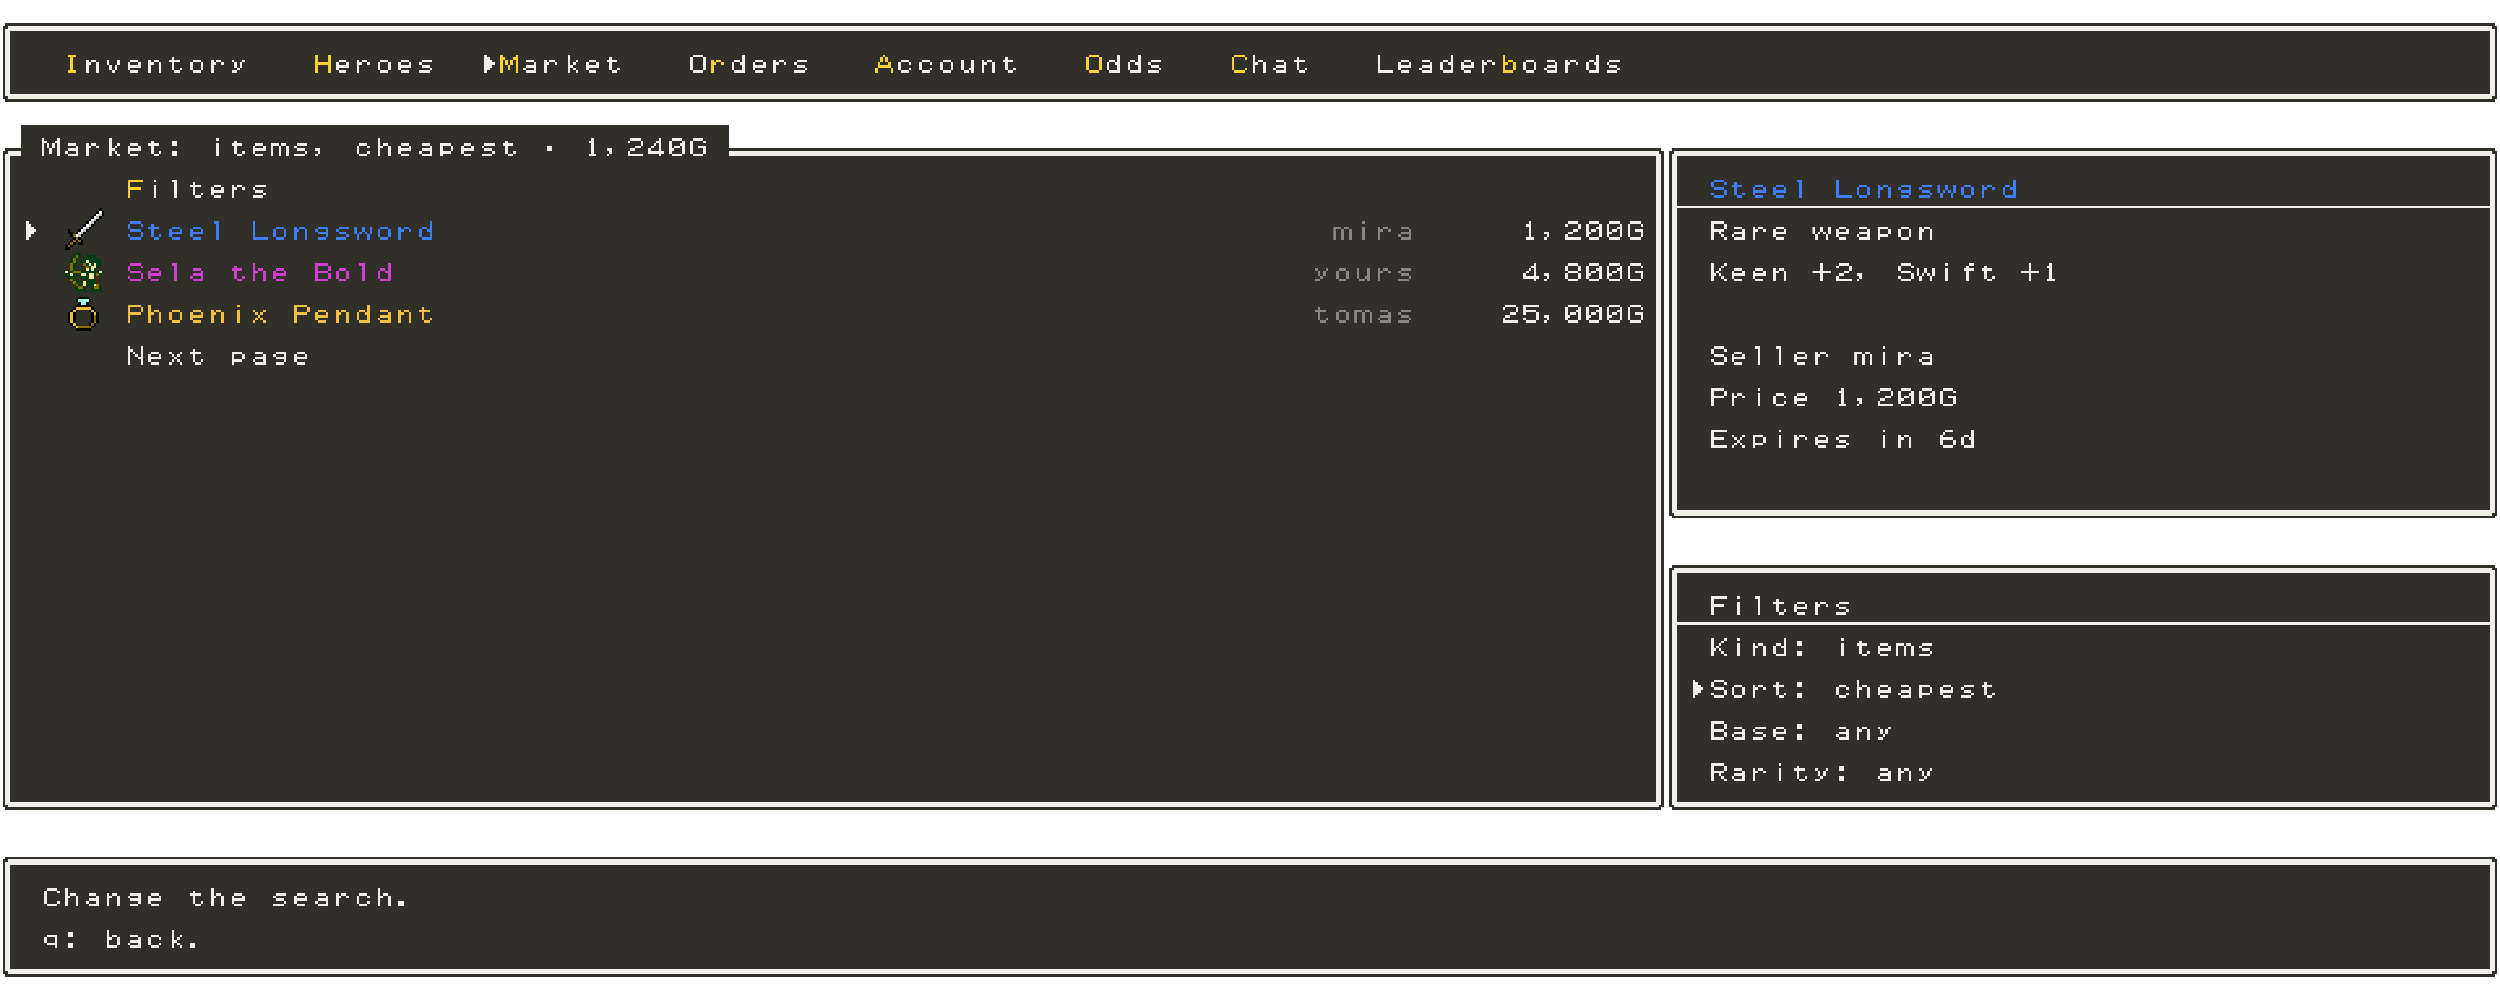
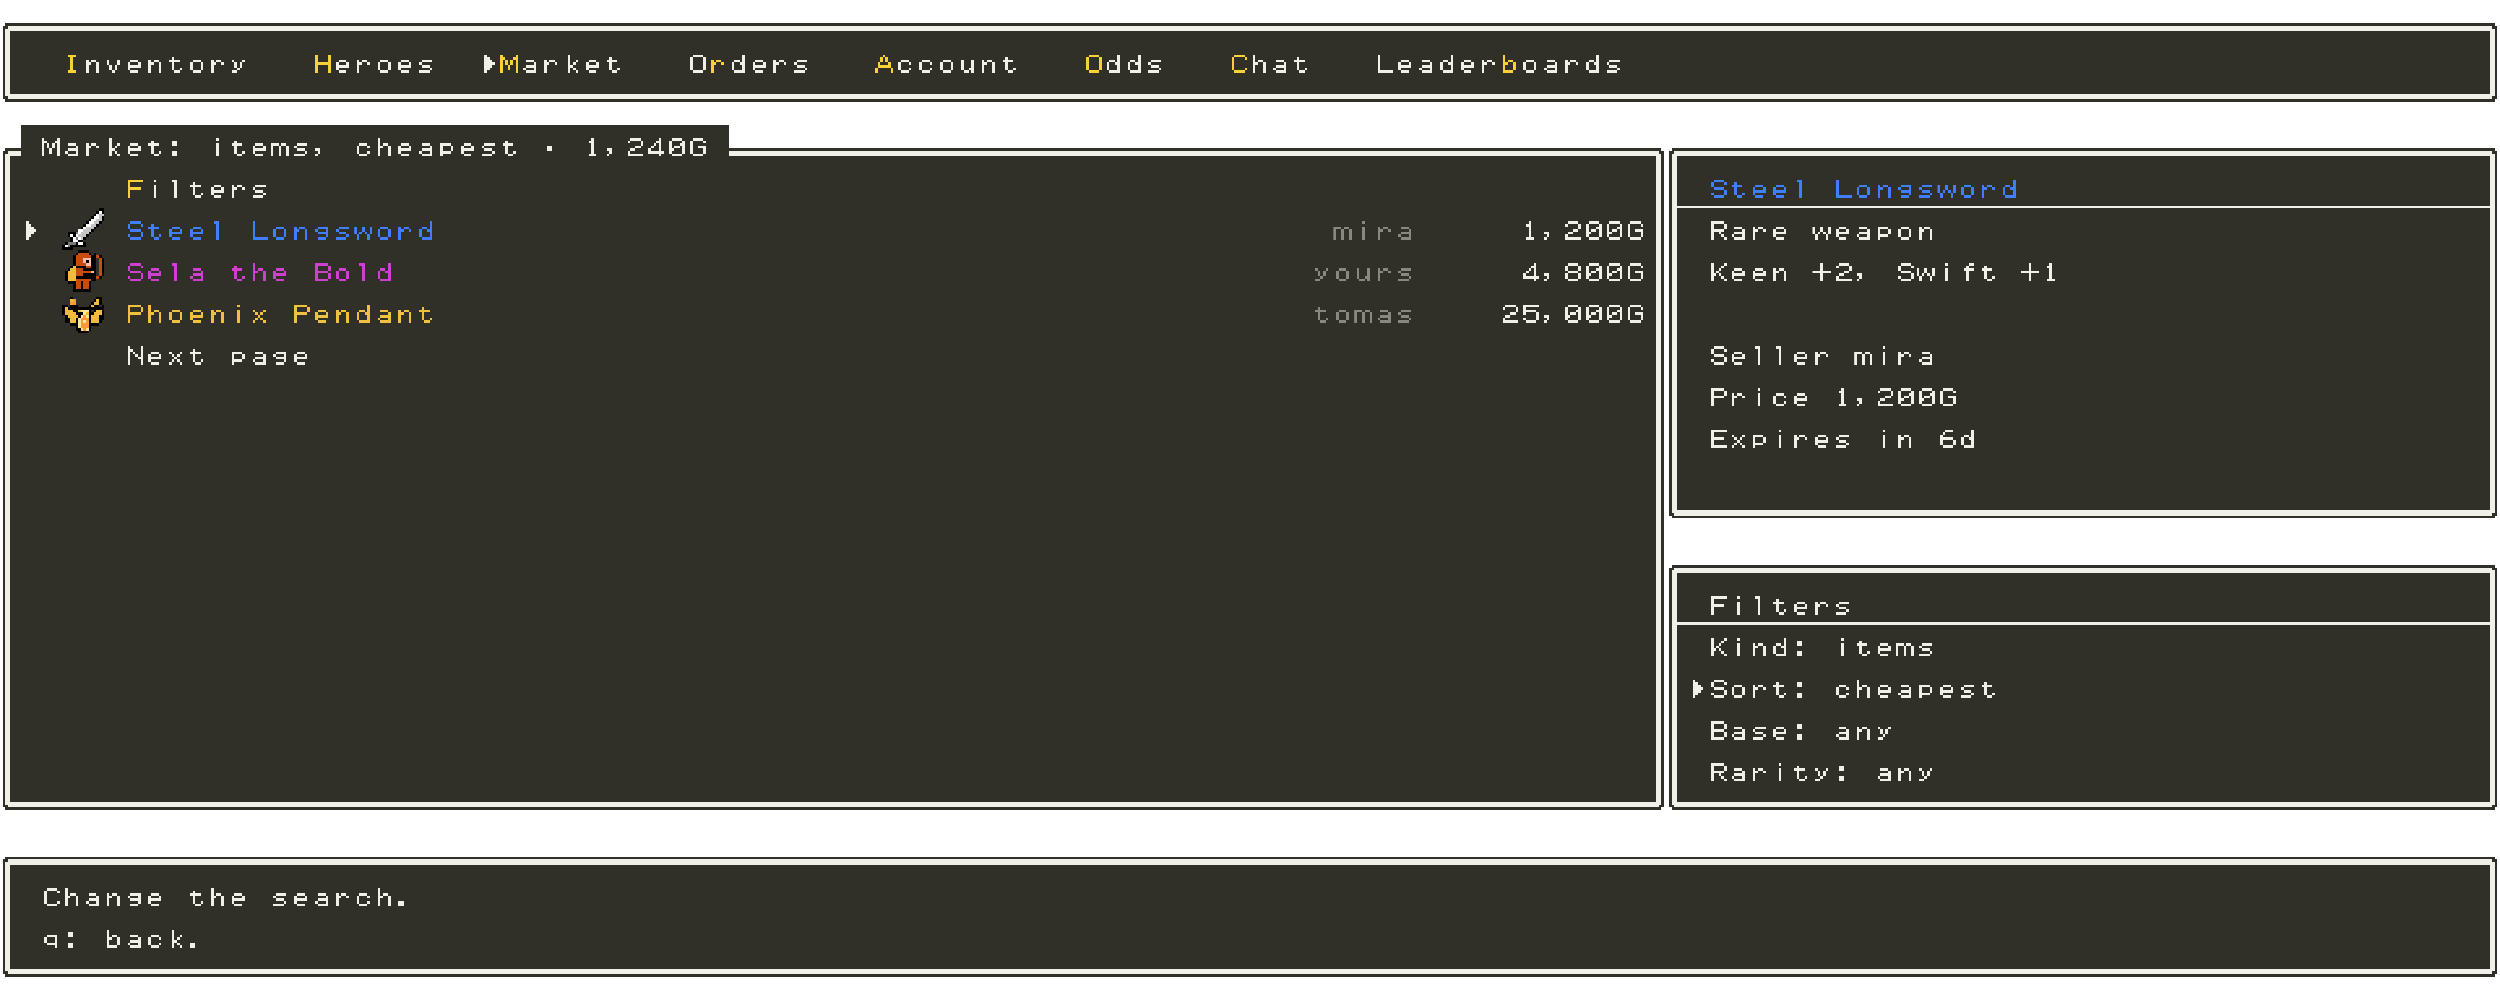
<svg xmlns="http://www.w3.org/2000/svg" viewBox="0 0 960 384" width="960" height="384" shape-rendering="crispEdges">
  <defs>
    <symbol id="g0">
      <path d="M2 5h3v1h-3zM3 6h1v1h-1zM3 7h1v1h-1zM3 8h1v1h-1zM3 9h1v1h-1zM3 10h1v1h-1zM2 11h3v1h-3z" />
    </symbol>
    <symbol id="g1">
      <path d="M1 7h1v1h-1zM3 7h2v1h-2zM1 8h2v1h-2zM5 8h1v1h-1zM1 9h1v1h-1zM5 9h1v1h-1zM1 10h1v1h-1zM5 10h1v1h-1zM1 11h1v1h-1zM5 11h1v1h-1z" />
    </symbol>
    <symbol id="g2">
      <path d="M1 7h1v1h-1zM5 7h1v1h-1zM1 8h1v1h-1zM5 8h1v1h-1zM2 9h1v1h-1zM4 9h1v1h-1zM2 10h1v1h-1zM4 10h1v1h-1zM3 11h1v1h-1z" />
    </symbol>
    <symbol id="g3">
      <path d="M2 7h3v1h-3zM1 8h1v1h-1zM5 8h1v1h-1zM1 9h5v1h-5zM1 10h1v1h-1zM2 11h3v1h-3z" />
    </symbol>
    <symbol id="g4">
      <path d="M2 6h1v1h-1zM1 7h4v1h-4zM2 8h1v1h-1zM2 9h1v1h-1zM2 10h1v1h-1zM5 10h1v1h-1zM3 11h2v1h-2z" />
    </symbol>
    <symbol id="g5">
      <path d="M2 7h3v1h-3zM1 8h1v1h-1zM5 8h1v1h-1zM1 9h1v1h-1zM5 9h1v1h-1zM1 10h1v1h-1zM5 10h1v1h-1zM2 11h3v1h-3z" />
    </symbol>
    <symbol id="g6">
      <path d="M1 7h1v1h-1zM3 7h2v1h-2zM1 8h2v1h-2zM5 8h1v1h-1zM1 9h1v1h-1zM1 10h1v1h-1zM1 11h1v1h-1z" />
    </symbol>
    <symbol id="g7">
      <path d="M1 7h1v1h-1zM5 7h1v1h-1zM2 8h1v1h-1zM4 8h1v1h-1zM2 9h1v1h-1zM4 9h1v1h-1zM3 10h1v1h-1zM1 11h2v1h-2z" />
    </symbol>
    <symbol id="g8">
      <path d="M1 5h1v1h-1zM6 5h1v1h-1zM1 6h1v1h-1zM6 6h1v1h-1zM1 7h1v1h-1zM6 7h1v1h-1zM1 8h6v1h-6zM1 9h1v1h-1zM6 9h1v1h-1zM1 10h1v1h-1zM6 10h1v1h-1zM1 11h1v1h-1zM6 11h1v1h-1z" />
    </symbol>
    <symbol id="g9">
      <path d="M2 7h4v1h-4zM1 8h1v1h-1zM2 9h3v1h-3zM5 10h1v1h-1zM1 11h4v1h-4z" />
    </symbol>
    <symbol id="g10">
      <path d="M2 5h1v1h-1zM2 6h2v1h-2zM2 7h3v1h-3zM2 8h4v1h-4zM2 9h3v1h-3zM2 10h2v1h-2zM2 11h1v1h-1z" />
    </symbol>
    <symbol id="g11">
      <path d="M0 5h1v1h-1zM6 5h1v1h-1zM0 6h2v1h-2zM5 6h2v1h-2zM0 7h1v1h-1zM2 7h1v1h-1zM4 7h1v1h-1zM6 7h1v1h-1zM0 8h1v1h-1zM2 8h1v1h-1zM4 8h1v1h-1zM6 8h1v1h-1zM0 9h1v1h-1zM3 9h1v1h-1zM6 9h1v1h-1zM0 10h1v1h-1zM3 10h1v1h-1zM6 10h1v1h-1zM0 11h1v1h-1zM6 11h1v1h-1z" />
    </symbol>
    <symbol id="g12">
      <path d="M2 7h3v1h-3zM5 8h1v1h-1zM2 9h4v1h-4zM1 10h1v1h-1zM5 10h1v1h-1zM2 11h4v1h-4z" />
    </symbol>
    <symbol id="g13">
      <path d="M2 5h1v1h-1zM2 6h1v1h-1zM2 7h1v1h-1zM5 7h1v1h-1zM2 8h1v1h-1zM4 8h1v1h-1zM2 9h2v1h-2zM2 10h1v1h-1zM4 10h1v1h-1zM2 11h1v1h-1zM5 11h1v1h-1z" />
    </symbol>
    <symbol id="g14">
      <path d="M2 5h4v1h-4zM1 6h1v1h-1zM6 6h1v1h-1zM1 7h1v1h-1zM6 7h1v1h-1zM1 8h1v1h-1zM6 8h1v1h-1zM1 9h1v1h-1zM6 9h1v1h-1zM1 10h1v1h-1zM6 10h1v1h-1zM2 11h4v1h-4z" />
    </symbol>
    <symbol id="g15">
      <path d="M5 5h1v1h-1zM5 6h1v1h-1zM2 7h2v1h-2zM5 7h1v1h-1zM1 8h1v1h-1zM4 8h2v1h-2zM1 9h1v1h-1zM5 9h1v1h-1zM1 10h1v1h-1zM5 10h1v1h-1zM2 11h4v1h-4z" />
    </symbol>
    <symbol id="g16">
      <path d="M3 5h1v1h-1zM2 6h1v1h-1zM4 6h1v1h-1zM2 7h1v1h-1zM4 7h1v1h-1zM1 8h1v1h-1zM5 8h1v1h-1zM1 9h5v1h-5zM0 10h1v1h-1zM6 10h1v1h-1zM0 11h1v1h-1zM6 11h1v1h-1z" />
    </symbol>
    <symbol id="g17">
      <path d="M2 7h3v1h-3zM1 8h1v1h-1zM5 8h1v1h-1zM1 9h1v1h-1zM1 10h1v1h-1zM5 10h1v1h-1zM2 11h3v1h-3z" />
    </symbol>
    <symbol id="g18">
      <path d="M1 7h1v1h-1zM5 7h1v1h-1zM1 8h1v1h-1zM5 8h1v1h-1zM1 9h1v1h-1zM5 9h1v1h-1zM1 10h1v1h-1zM4 10h2v1h-2zM2 11h2v1h-2zM5 11h1v1h-1z" />
    </symbol>
    <symbol id="g19">
      <path d="M2 5h4v1h-4zM1 6h1v1h-1zM6 6h1v1h-1zM1 7h1v1h-1zM1 8h1v1h-1zM1 9h1v1h-1zM1 10h1v1h-1zM6 10h1v1h-1zM2 11h4v1h-4z" />
    </symbol>
    <symbol id="g20">
      <path d="M1 5h1v1h-1zM1 6h1v1h-1zM1 7h1v1h-1zM3 7h2v1h-2zM1 8h2v1h-2zM5 8h1v1h-1zM1 9h1v1h-1zM5 9h1v1h-1zM1 10h1v1h-1zM5 10h1v1h-1zM1 11h1v1h-1zM5 11h1v1h-1z" />
    </symbol>
    <symbol id="g21">
      <path d="M1 5h1v1h-1zM1 6h1v1h-1zM1 7h1v1h-1zM1 8h1v1h-1zM1 9h1v1h-1zM1 10h1v1h-1zM1 11h6v1h-6z" />
    </symbol>
    <symbol id="g22">
      <path d="M1 5h1v1h-1zM1 6h1v1h-1zM1 7h1v1h-1zM3 7h2v1h-2zM1 8h2v1h-2zM5 8h1v1h-1zM1 9h1v1h-1zM5 9h1v1h-1zM1 10h1v1h-1zM5 10h1v1h-1zM1 11h4v1h-4z" />
    </symbol>
    <symbol id="g23">
      <path d="M2 6h2v1h-2zM2 7h2v1h-2zM2 10h2v1h-2zM2 11h2v1h-2z" />
    </symbol>
    <symbol id="g24">
      <path d="M3 5h1v1h-1zM3 7h1v1h-1zM3 8h1v1h-1zM3 9h1v1h-1zM3 10h1v1h-1zM3 11h1v1h-1z" />
    </symbol>
    <symbol id="g25">
      <path d="M0 7h3v1h-3zM4 7h2v1h-2zM0 8h1v1h-1zM3 8h1v1h-1zM6 8h1v1h-1zM0 9h1v1h-1zM3 9h1v1h-1zM6 9h1v1h-1zM0 10h1v1h-1zM3 10h1v1h-1zM6 10h1v1h-1zM0 11h1v1h-1zM3 11h1v1h-1zM6 11h1v1h-1z" />
    </symbol>
    <symbol id="g26">
      <path d="M1 9h2v1h-2zM2 10h1v1h-1zM1 11h1v1h-1z" />
    </symbol>
    <symbol id="g27">
      <path d="M1 7h4v1h-4zM1 8h1v1h-1zM5 8h1v1h-1zM1 9h1v1h-1zM5 9h1v1h-1zM1 10h4v1h-4zM1 11h1v1h-1z" />
    </symbol>
    <symbol id="g28">
      <path d="M2 8h2v1h-2zM2 9h2v1h-2z" />
    </symbol>
    <symbol id="g29">
      <path d="M3 5h1v1h-1zM2 6h2v1h-2zM3 7h1v1h-1zM3 8h1v1h-1zM3 9h1v1h-1zM3 10h1v1h-1zM2 11h3v1h-3z" />
    </symbol>
    <symbol id="g30">
      <path d="M2 5h4v1h-4zM1 6h1v1h-1zM6 6h1v1h-1zM6 7h1v1h-1zM4 8h2v1h-2zM2 9h2v1h-2zM1 10h1v1h-1zM1 11h6v1h-6z" />
    </symbol>
    <symbol id="g31">
      <path d="M5 5h1v1h-1zM4 6h2v1h-2zM3 7h1v1h-1zM5 7h1v1h-1zM2 8h1v1h-1zM5 8h1v1h-1zM1 9h1v1h-1zM5 9h1v1h-1zM1 10h6v1h-6zM5 11h1v1h-1z" />
    </symbol>
    <symbol id="g32">
      <path d="M2 5h4v1h-4zM1 6h1v1h-1zM6 6h1v1h-1zM1 7h1v1h-1zM5 7h2v1h-2zM1 8h1v1h-1zM3 8h2v1h-2zM6 8h1v1h-1zM1 9h2v1h-2zM6 9h1v1h-1zM1 10h1v1h-1zM6 10h1v1h-1zM2 11h4v1h-4z" />
    </symbol>
    <symbol id="g33">
      <path d="M2 5h4v1h-4zM1 6h1v1h-1zM6 6h1v1h-1zM1 7h1v1h-1zM1 8h1v1h-1zM4 8h3v1h-3zM1 9h1v1h-1zM6 9h1v1h-1zM1 10h1v1h-1zM6 10h1v1h-1zM2 11h4v1h-4z" />
    </symbol>
    <symbol id="g34">
      <path d="M1 5h6v1h-6zM1 6h1v1h-1zM1 7h1v1h-1zM1 8h5v1h-5zM1 9h1v1h-1zM1 10h1v1h-1zM1 11h1v1h-1z" />
    </symbol>
    <symbol id="g35">
      <path d="M2 5h2v1h-2zM3 6h1v1h-1zM3 7h1v1h-1zM3 8h1v1h-1zM3 9h1v1h-1zM3 10h1v1h-1zM3 11h1v1h-1z" />
    </symbol>
    <symbol id="g36">
      <path d="M2 5h4v1h-4zM1 6h1v1h-1zM6 6h1v1h-1zM1 7h1v1h-1zM2 8h4v1h-4zM6 9h1v1h-1zM1 10h1v1h-1zM6 10h1v1h-1zM2 11h4v1h-4z" />
    </symbol>
    <symbol id="g37">
      <path d="M2 7h4v1h-4zM1 8h1v1h-1zM5 8h1v1h-1zM2 9h4v1h-4zM5 10h1v1h-1zM2 11h3v1h-3z" />
    </symbol>
    <symbol id="g38">
      <path d="M0 7h1v1h-1zM3 7h1v1h-1zM6 7h1v1h-1zM0 8h1v1h-1zM3 8h1v1h-1zM6 8h1v1h-1zM0 9h1v1h-1zM2 9h1v1h-1zM4 9h1v1h-1zM6 9h1v1h-1zM1 10h1v1h-1zM5 10h1v1h-1zM1 11h1v1h-1zM5 11h1v1h-1z" />
    </symbol>
    <symbol id="g39">
      <path d="M1 5h5v1h-5zM1 6h1v1h-1zM6 6h1v1h-1zM1 7h1v1h-1zM6 7h1v1h-1zM1 8h5v1h-5zM1 9h1v1h-1zM6 9h1v1h-1zM1 10h1v1h-1zM6 10h1v1h-1zM1 11h5v1h-5z" />
    </symbol>
    <symbol id="g40">
      <path d="M2 5h4v1h-4zM1 6h1v1h-1zM6 6h1v1h-1zM1 7h1v1h-1zM6 7h1v1h-1zM2 8h4v1h-4zM1 9h1v1h-1zM6 9h1v1h-1zM1 10h1v1h-1zM6 10h1v1h-1zM2 11h4v1h-4z" />
    </symbol>
    <symbol id="g41">
      <path d="M1 5h5v1h-5zM1 6h1v1h-1zM6 6h1v1h-1zM1 7h1v1h-1zM6 7h1v1h-1zM1 8h5v1h-5zM1 9h1v1h-1zM1 10h1v1h-1zM1 11h1v1h-1z" />
    </symbol>
    <symbol id="g42">
      <path d="M1 7h1v1h-1zM5 7h1v1h-1zM2 8h1v1h-1zM4 8h1v1h-1zM3 9h1v1h-1zM2 10h1v1h-1zM4 10h1v1h-1zM1 11h1v1h-1zM5 11h1v1h-1z" />
    </symbol>
    <symbol id="g43">
      <path d="M1 5h6v1h-6zM1 6h1v1h-1zM1 7h5v1h-5zM1 8h1v1h-1zM6 8h1v1h-1zM6 9h1v1h-1zM1 10h1v1h-1zM6 10h1v1h-1zM2 11h4v1h-4z" />
    </symbol>
    <symbol id="g44">
      <path d="M1 5h1v1h-1zM6 5h1v1h-1zM1 6h2v1h-2zM6 6h1v1h-1zM1 7h1v1h-1zM3 7h1v1h-1zM6 7h1v1h-1zM1 8h1v1h-1zM4 8h1v1h-1zM6 8h1v1h-1zM1 9h1v1h-1zM5 9h2v1h-2zM1 10h1v1h-1zM6 10h1v1h-1zM1 11h1v1h-1zM6 11h1v1h-1z" />
    </symbol>
    <symbol id="g45">
      <path d="M1 5h5v1h-5zM1 6h1v1h-1zM6 6h1v1h-1zM1 7h1v1h-1zM6 7h1v1h-1zM1 8h5v1h-5zM1 9h1v1h-1zM4 9h1v1h-1zM1 10h1v1h-1zM5 10h1v1h-1zM1 11h1v1h-1zM6 11h1v1h-1z" />
    </symbol>
    <symbol id="g46">
      <path d="M1 5h1v1h-1zM6 5h1v1h-1zM1 6h1v1h-1zM5 6h1v1h-1zM1 7h1v1h-1zM4 7h1v1h-1zM1 8h1v1h-1zM3 8h1v1h-1zM1 9h2v1h-2zM4 9h1v1h-1zM1 10h1v1h-1zM5 10h1v1h-1zM1 11h1v1h-1zM6 11h1v1h-1z" />
    </symbol>
    <symbol id="g47">
      <path d="M3 5h1v1h-1zM3 6h1v1h-1zM3 7h1v1h-1zM0 8h7v1h-7zM3 9h1v1h-1zM3 10h1v1h-1zM3 11h1v1h-1z" />
    </symbol>
    <symbol id="g48">
      <path d="M4 5h2v1h-2zM3 6h1v1h-1zM2 7h4v1h-4zM3 8h1v1h-1zM3 9h1v1h-1zM3 10h1v1h-1zM3 11h1v1h-1z" />
    </symbol>
    <symbol id="g49">
      <path d="M1 5h6v1h-6zM1 6h1v1h-1zM1 7h1v1h-1zM1 8h5v1h-5zM1 9h1v1h-1zM1 10h1v1h-1zM1 11h6v1h-6z" />
    </symbol>
    <symbol id="g50">
      <path d="M3 5h3v1h-3zM2 6h1v1h-1zM1 7h1v1h-1zM1 8h5v1h-5zM1 9h1v1h-1zM6 9h1v1h-1zM1 10h1v1h-1zM6 10h1v1h-1zM2 11h4v1h-4z" />
    </symbol>
    <symbol id="g51">
      <path d="M1 10h2v1h-2zM1 11h2v1h-2z" />
    </symbol>
    <symbol id="g52">
      <path d="M2 7h4v1h-4zM1 8h1v1h-1zM5 8h1v1h-1zM1 9h1v1h-1zM5 9h1v1h-1zM2 10h4v1h-4zM5 11h1v1h-1z" />
    </symbol>
  </defs>
  <g id="w-tab">
    <path fill="#303028" d="M2 9H958V10H959V38H958V39H2V38H1V10H2Z" />
    <g fill="#f0f0e8">
      <rect x="3" y="10" width="954" height="1" />
      <rect x="2" y="11" width="956" height="1" />
      <rect x="2" y="36" width="956" height="1" />
      <rect x="3" y="37" width="954" height="1" />
      <rect x="2" y="12" width="2" height="24" />
      <rect x="956" y="12" width="2" height="24" />
    </g>
    <use href="#g10" x="184" y="16" fill="#f0f0e8" />
    <use href="#g0" x="24" y="16" fill="#f8d038" />
    <use href="#g1" x="32" y="16" fill="#f0f0e8" />
    <use href="#g2" x="40" y="16" fill="#f0f0e8" />
    <use href="#g3" x="48" y="16" fill="#f0f0e8" />
    <use href="#g1" x="56" y="16" fill="#f0f0e8" />
    <use href="#g4" x="64" y="16" fill="#f0f0e8" />
    <use href="#g5" x="72" y="16" fill="#f0f0e8" />
    <use href="#g6" x="80" y="16" fill="#f0f0e8" />
    <use href="#g7" x="88" y="16" fill="#f0f0e8" />
    <use href="#g8" x="120" y="16" fill="#f8d038" />
    <use href="#g3" x="128" y="16" fill="#f0f0e8" />
    <use href="#g6" x="136" y="16" fill="#f0f0e8" />
    <use href="#g5" x="144" y="16" fill="#f0f0e8" />
    <use href="#g3" x="152" y="16" fill="#f0f0e8" />
    <use href="#g9" x="160" y="16" fill="#f0f0e8" />
    <use href="#g11" x="192" y="16" fill="#f8d038" />
    <use href="#g12" x="200" y="16" fill="#f0f0e8" />
    <use href="#g6" x="208" y="16" fill="#f0f0e8" />
    <use href="#g13" x="216" y="16" fill="#f0f0e8" />
    <use href="#g3" x="224" y="16" fill="#f0f0e8" />
    <use href="#g4" x="232" y="16" fill="#f0f0e8" />
    <use href="#g14" x="264" y="16" fill="#f0f0e8" />
    <use href="#g6" x="272" y="16" fill="#f8d038" />
    <use href="#g15" x="280" y="16" fill="#f0f0e8" />
    <use href="#g3" x="288" y="16" fill="#f0f0e8" />
    <use href="#g6" x="296" y="16" fill="#f0f0e8" />
    <use href="#g9" x="304" y="16" fill="#f0f0e8" />
    <use href="#g16" x="336" y="16" fill="#f8d038" />
    <use href="#g17" x="344" y="16" fill="#f0f0e8" />
    <use href="#g17" x="352" y="16" fill="#f0f0e8" />
    <use href="#g5" x="360" y="16" fill="#f0f0e8" />
    <use href="#g18" x="368" y="16" fill="#f0f0e8" />
    <use href="#g1" x="376" y="16" fill="#f0f0e8" />
    <use href="#g4" x="384" y="16" fill="#f0f0e8" />
    <use href="#g14" x="416" y="16" fill="#f8d038" />
    <use href="#g15" x="424" y="16" fill="#f0f0e8" />
    <use href="#g15" x="432" y="16" fill="#f0f0e8" />
    <use href="#g9" x="440" y="16" fill="#f0f0e8" />
    <use href="#g19" x="472" y="16" fill="#f8d038" />
    <use href="#g20" x="480" y="16" fill="#f0f0e8" />
    <use href="#g12" x="488" y="16" fill="#f0f0e8" />
    <use href="#g4" x="496" y="16" fill="#f0f0e8" />
    <use href="#g21" x="528" y="16" fill="#f0f0e8" />
    <use href="#g3" x="536" y="16" fill="#f0f0e8" />
    <use href="#g12" x="544" y="16" fill="#f0f0e8" />
    <use href="#g15" x="552" y="16" fill="#f0f0e8" />
    <use href="#g3" x="560" y="16" fill="#f0f0e8" />
    <use href="#g6" x="568" y="16" fill="#f0f0e8" />
    <use href="#g22" x="576" y="16" fill="#f8d038" />
    <use href="#g5" x="584" y="16" fill="#f0f0e8" />
    <use href="#g12" x="592" y="16" fill="#f0f0e8" />
    <use href="#g6" x="600" y="16" fill="#f0f0e8" />
    <use href="#g15" x="608" y="16" fill="#f0f0e8" />
    <use href="#g9" x="616" y="16" fill="#f0f0e8" />
  </g>
  <g id="w-list" transform="translate(0 48)">
    <path fill="#303028" d="M2 9H638V10H639V262H638V263H2V262H1V10H2Z" />
    <g fill="#f0f0e8">
      <rect x="3" y="10" width="634" height="1" />
      <rect x="2" y="11" width="636" height="1" />
      <rect x="2" y="260" width="636" height="1" />
      <rect x="3" y="261" width="634" height="1" />
      <rect x="2" y="12" width="2" height="248" />
      <rect x="636" y="12" width="2" height="248" />
    </g>
    <rect x="8" y="0" width="272" height="16" fill="#303028" />
    <use href="#g11" x="16" y="0" fill="#f0f0e8" />
    <use href="#g12" x="24" y="0" fill="#f0f0e8" />
    <use href="#g6" x="32" y="0" fill="#f0f0e8" />
    <use href="#g13" x="40" y="0" fill="#f0f0e8" />
    <use href="#g3" x="48" y="0" fill="#f0f0e8" />
    <use href="#g4" x="56" y="0" fill="#f0f0e8" />
    <use href="#g23" x="64" y="0" fill="#f0f0e8" />
    <use href="#g24" x="80" y="0" fill="#f0f0e8" />
    <use href="#g4" x="88" y="0" fill="#f0f0e8" />
    <use href="#g3" x="96" y="0" fill="#f0f0e8" />
    <use href="#g25" x="104" y="0" fill="#f0f0e8" />
    <use href="#g9" x="112" y="0" fill="#f0f0e8" />
    <use href="#g26" x="120" y="0" fill="#f0f0e8" />
    <use href="#g17" x="136" y="0" fill="#f0f0e8" />
    <use href="#g20" x="144" y="0" fill="#f0f0e8" />
    <use href="#g3" x="152" y="0" fill="#f0f0e8" />
    <use href="#g12" x="160" y="0" fill="#f0f0e8" />
    <use href="#g27" x="168" y="0" fill="#f0f0e8" />
    <use href="#g3" x="176" y="0" fill="#f0f0e8" />
    <use href="#g9" x="184" y="0" fill="#f0f0e8" />
    <use href="#g4" x="192" y="0" fill="#f0f0e8" />
    <use href="#g28" x="208" y="0" fill="#f0f0e8" />
    <use href="#g29" x="224" y="0" fill="#f0f0e8" />
    <use href="#g26" x="232" y="0" fill="#f0f0e8" />
    <use href="#g30" x="240" y="0" fill="#f0f0e8" />
    <use href="#g31" x="248" y="0" fill="#f0f0e8" />
    <use href="#g32" x="256" y="0" fill="#f0f0e8" />
    <use href="#g33" x="264" y="0" fill="#f0f0e8" />
    <use href="#g34" x="48" y="16" fill="#f8d038" />
    <use href="#g24" x="56" y="16" fill="#f0f0e8" />
    <use href="#g35" x="64" y="16" fill="#f0f0e8" />
    <use href="#g4" x="72" y="16" fill="#f0f0e8" />
    <use href="#g3" x="80" y="16" fill="#f0f0e8" />
    <use href="#g6" x="88" y="16" fill="#f0f0e8" />
    <use href="#g9" x="96" y="16" fill="#f0f0e8" />
    <use href="#g10" x="8" y="32" fill="#f0f0e8" />
    <g transform="translate(24 32)">
-       <path fill="#000000" d="M14 0h1v1h-1zM13 1h1v1h-1zM15 1h1v1h-1zM12 2h1v1h-1zM15 2h1v1h-1zM11 3h1v1h-1zM14 3h1v1h-1zM10 4h1v1h-1zM13 4h1v1h-1zM9 5h1v1h-1zM12 5h1v1h-1zM8 6h1v1h-1zM11 6h1v1h-1zM7 7h1v1h-1zM10 7h1v1h-1zM2 8h1v1h-1zM6 8h1v1h-1zM9 8h1v1h-1zM2 9h2v1h-2zM5 9h1v1h-1zM8 9h1v1h-1zM3 10h1v1h-1zM7 10h1v1h-1zM4 11h1v1h-1zM6 11h1v1h-1zM3 12h1v1h-1zM5 12h1v1h-1zM7 12h1v1h-1zM2 13h1v1h-1zM4 13h1v1h-1zM6 13h2v1h-2zM1 14h1v1h-1zM3 14h1v1h-1zM1 15h2v1h-2z" />
-       <path fill="#887000" d="M4 10h1v1h-1zM5 11h1v1h-1zM4 12h1v1h-1zM6 12h1v1h-1zM3 13h1v1h-1zM2 14h1v1h-1z" />
-       <path fill="#bcbcbc" d="M14 2h1v1h-1zM13 3h1v1h-1zM12 4h1v1h-1zM11 5h1v1h-1zM10 6h1v1h-1zM9 7h1v1h-1zM8 8h1v1h-1zM7 9h1v1h-1zM6 10h1v1h-1z" />
-       <path fill="#fcfcfc" d="M14 1h1v1h-1zM13 2h1v1h-1zM12 3h1v1h-1zM11 4h1v1h-1zM10 5h1v1h-1zM9 6h1v1h-1zM8 7h1v1h-1zM7 8h1v1h-1zM6 9h1v1h-1zM5 10h1v1h-1z" />
+       <path fill="#000000" d="M14 0h2v1h-2zM13 1h1v1h-1zM15 1h1v1h-1zM12 2h1v1h-1zM11 3h1v1h-1zM15 3h1v1h-1zM10 4h1v1h-1zM15 4h1v1h-1zM9 5h1v1h-1zM14 5h1v1h-1zM8 6h1v1h-1zM13 6h1v1h-1zM7 7h1v1h-1zM12 7h1v1h-1zM11 8h1v1h-1zM2 9h3v1h-3zM10 9h1v1h-1zM2 10h1v1h-1zM4 10h1v1h-1zM9 10h1v1h-1zM3 11h1v1h-1zM8 11h1v1h-1zM3 12h1v1h-1zM6 12h2v1h-2zM1 13h1v1h-1zM5 13h1v1h-1zM8 13h1v1h-1zM0 14h1v1h-1zM3 14h6v1h-6zM0 15h4v1h-4z" />
+       <path fill="#787878" d="M5 9h1v1h-1zM5 11h1v1h-1zM2 13h3v1h-3zM2 14h1v1h-1z" />
+       <path fill="#c4c4c4" d="M14 2h2v1h-2zM14 3h1v1h-1zM13 4h2v1h-2zM12 5h2v1h-2zM11 6h2v1h-2zM9 7h3v1h-3zM8 8h3v1h-3zM7 9h3v1h-3zM6 10h3v1h-3zM7 11h1v1h-1z" />
+       <path fill="#fcfcfc" d="M14 1h1v1h-1zM13 2h1v1h-1zM12 3h2v1h-2zM11 4h2v1h-2zM10 5h2v1h-2zM9 6h2v1h-2zM8 7h1v1h-1zM6 8h2v1h-2zM6 9h1v1h-1zM3 10h1v1h-1zM5 10h1v1h-1zM4 11h1v1h-1zM6 11h1v1h-1zM4 12h2v1h-2zM6 13h2v1h-2zM1 14h1v1h-1z" />
    </g>
    <use href="#g36" x="48" y="32" fill="#3f7fff" />
    <use href="#g4" x="56" y="32" fill="#3f7fff" />
    <use href="#g3" x="64" y="32" fill="#3f7fff" />
    <use href="#g3" x="72" y="32" fill="#3f7fff" />
    <use href="#g35" x="80" y="32" fill="#3f7fff" />
    <use href="#g21" x="96" y="32" fill="#3f7fff" />
    <use href="#g5" x="104" y="32" fill="#3f7fff" />
    <use href="#g1" x="112" y="32" fill="#3f7fff" />
    <use href="#g37" x="120" y="32" fill="#3f7fff" />
    <use href="#g9" x="128" y="32" fill="#3f7fff" />
    <use href="#g38" x="136" y="32" fill="#3f7fff" />
    <use href="#g5" x="144" y="32" fill="#3f7fff" />
    <use href="#g6" x="152" y="32" fill="#3f7fff" />
    <use href="#g15" x="160" y="32" fill="#3f7fff" />
    <use href="#g25" x="512" y="32" fill="#888880" />
    <use href="#g24" x="520" y="32" fill="#888880" />
    <use href="#g6" x="528" y="32" fill="#888880" />
    <use href="#g12" x="536" y="32" fill="#888880" />
    <use href="#g29" x="584" y="32" fill="#f0f0e8" />
    <use href="#g26" x="592" y="32" fill="#f0f0e8" />
    <use href="#g30" x="600" y="32" fill="#f0f0e8" />
    <use href="#g32" x="608" y="32" fill="#f0f0e8" />
    <use href="#g32" x="616" y="32" fill="#f0f0e8" />
    <use href="#g33" x="624" y="32" fill="#f0f0e8" />
    <g transform="translate(24 48)">
-       <path fill="#003c14" d="M5 1h2v1h-2zM4 2h1v1h-1zM6 2h1v1h-1zM9 2h4v1h-4zM3 3h1v1h-1zM5 3h1v1h-1zM8 3h6v1h-6zM3 4h1v1h-1zM5 4h1v1h-1zM7 4h2v1h-2zM10 4h5v1h-5zM4 5h1v1h-1zM9 5h1v1h-1zM11 5h1v1h-1zM13 5h2v1h-2zM4 6h1v1h-1zM7 6h1v1h-1zM10 6h1v1h-1zM13 6h1v1h-1zM2 7h1v1h-1zM4 7h1v1h-1zM7 7h1v1h-1zM10 7h1v1h-1zM12 7h1v1h-1zM0 8h1v1h-1zM2 8h2v1h-2zM7 8h7v1h-7zM15 8h1v1h-1zM1 9h2v1h-2zM4 9h3v1h-3zM9 9h1v1h-1zM12 9h1v1h-1zM14 9h1v1h-1zM2 10h3v1h-3zM7 10h3v1h-3zM4 11h1v1h-1zM8 11h1v1h-1zM10 11h3v1h-3zM5 12h1v1h-1zM7 12h1v1h-1zM9 12h4v1h-4zM6 13h1v1h-1zM9 13h3v1h-3zM5 14h1v1h-1zM8 14h1v1h-1zM11 14h1v1h-1zM14 14h1v1h-1zM5 15h4v1h-4zM11 15h4v1h-4z" />
-       <path fill="#402c00" d="M2 5h1v1h-1zM7 5h1v1h-1zM2 6h1v1h-1zM8 6h1v1h-1zM8 7h1v1h-1zM12 10h2v1h-2zM2 11h1v1h-1zM9 11h1v1h-1zM13 11h1v1h-1zM13 12h1v1h-1zM4 13h1v1h-1zM7 13h1v1h-1z" />
-       <path fill="#887000" d="M5 2h1v1h-1zM4 3h1v1h-1zM4 4h1v1h-1zM3 5h1v1h-1zM8 5h1v1h-1zM3 6h1v1h-1zM9 6h1v1h-1zM3 7h1v1h-1zM4 8h3v1h-3zM13 9h1v1h-1zM3 11h1v1h-1zM4 12h1v1h-1zM5 13h1v1h-1zM13 13h1v1h-1zM6 14h2v1h-2zM12 14h2v1h-2z" />
-       <path fill="#fce4a0" d="M9 4h1v1h-1zM10 5h1v1h-1zM12 5h1v1h-1zM11 6h2v1h-2zM9 7h1v1h-1zM11 7h1v1h-1zM1 8h1v1h-1zM14 8h1v1h-1zM3 9h1v1h-1zM7 9h2v1h-2zM10 9h2v1h-2zM10 10h2v1h-2zM8 12h1v1h-1zM8 13h1v1h-1zM12 13h1v1h-1z" />
+       <path fill="#000000" d="M6 0h4v1h-4zM5 1h1v1h-1zM10 1h1v1h-1zM12 1h1v1h-1zM4 2h1v1h-1zM11 2h2v1h-2zM14 2h1v1h-1zM4 3h1v1h-1zM11 3h2v1h-2zM15 3h1v1h-1zM4 4h1v1h-1zM9 4h1v1h-1zM11 4h2v1h-2zM15 4h1v1h-1zM4 5h1v1h-1zM11 5h2v1h-2zM15 5h1v1h-1zM3 6h1v1h-1zM5 6h4v1h-4zM11 6h2v1h-2zM15 6h1v1h-1zM2 7h1v1h-1zM8 7h5v1h-5zM15 7h1v1h-1zM1 8h1v1h-1zM12 8h1v1h-1zM15 8h1v1h-1zM1 9h1v1h-1zM8 9h5v1h-5zM15 9h1v1h-1zM1 10h1v1h-1zM5 10h8v1h-8zM14 10h1v1h-1zM1 11h1v1h-1zM11 11h2v1h-2zM2 12h3v1h-3zM7 12h1v1h-1zM10 12h1v1h-1zM4 13h1v1h-1zM7 13h1v1h-1zM10 13h1v1h-1zM4 14h1v1h-1zM7 14h1v1h-1zM10 14h1v1h-1zM4 15h7v1h-7z" />
+       <path fill="#c84c0c" d="M6 1h4v1h-4zM5 2h6v1h-6zM13 2h1v1h-1zM5 3h3v1h-3zM14 3h1v1h-1zM5 4h3v1h-3zM14 4h1v1h-1zM5 5h4v1h-4zM14 5h1v1h-1zM9 6h2v1h-2zM14 6h1v1h-1zM5 7h3v1h-3zM14 7h1v1h-1zM5 8h6v1h-6zM14 8h1v1h-1zM5 9h3v1h-3zM14 9h1v1h-1zM13 10h1v1h-1zM5 11h6v1h-6zM5 12h2v1h-2zM8 12h2v1h-2zM5 13h2v1h-2zM8 13h2v1h-2zM5 14h2v1h-2zM8 14h2v1h-2z" />
+       <path fill="#f0bc3c" d="M4 6h1v1h-1zM3 7h2v1h-2zM2 8h3v1h-3zM2 9h3v1h-3zM2 10h3v1h-3zM2 11h3v1h-3z" />
+       <path fill="#fcbcb0" d="M8 3h3v1h-3zM8 4h1v1h-1zM10 4h1v1h-1zM9 5h2v1h-2zM11 8h1v1h-1z" />
    </g>
    <use href="#g36" x="48" y="48" fill="#d040d0" />
    <use href="#g3" x="56" y="48" fill="#d040d0" />
    <use href="#g35" x="64" y="48" fill="#d040d0" />
    <use href="#g12" x="72" y="48" fill="#d040d0" />
    <use href="#g4" x="88" y="48" fill="#d040d0" />
    <use href="#g20" x="96" y="48" fill="#d040d0" />
    <use href="#g3" x="104" y="48" fill="#d040d0" />
    <use href="#g39" x="120" y="48" fill="#d040d0" />
    <use href="#g5" x="128" y="48" fill="#d040d0" />
    <use href="#g35" x="136" y="48" fill="#d040d0" />
    <use href="#g15" x="144" y="48" fill="#d040d0" />
    <use href="#g7" x="504" y="48" fill="#888880" />
    <use href="#g5" x="512" y="48" fill="#888880" />
    <use href="#g18" x="520" y="48" fill="#888880" />
    <use href="#g6" x="528" y="48" fill="#888880" />
    <use href="#g9" x="536" y="48" fill="#888880" />
    <use href="#g31" x="584" y="48" fill="#f0f0e8" />
    <use href="#g26" x="592" y="48" fill="#f0f0e8" />
    <use href="#g40" x="600" y="48" fill="#f0f0e8" />
    <use href="#g32" x="608" y="48" fill="#f0f0e8" />
    <use href="#g32" x="616" y="48" fill="#f0f0e8" />
    <use href="#g33" x="624" y="48" fill="#f0f0e8" />
    <g transform="translate(24 64)">
-       <path fill="#000000" d="M6 2h4v1h-4zM5 3h1v1h-1zM10 3h1v1h-1zM6 4h1v1h-1zM9 4h1v1h-1zM5 5h6v1h-6zM4 6h1v1h-1zM11 6h1v1h-1zM3 7h1v1h-1zM5 7h1v1h-1zM10 7h1v1h-1zM12 7h1v1h-1zM2 8h1v1h-1zM4 8h1v1h-1zM11 8h1v1h-1zM13 8h1v1h-1zM2 9h1v1h-1zM4 9h1v1h-1zM11 9h1v1h-1zM13 9h1v1h-1zM2 10h1v1h-1zM4 10h1v1h-1zM11 10h1v1h-1zM13 10h1v1h-1zM2 11h1v1h-1zM4 11h1v1h-1zM11 11h1v1h-1zM13 11h1v1h-1zM3 12h1v1h-1zM5 12h1v1h-1zM10 12h1v1h-1zM12 12h1v1h-1zM4 13h1v1h-1zM11 13h1v1h-1zM5 14h6v1h-6z" />
-       <path fill="#887000" d="M12 9h1v1h-1zM12 10h1v1h-1zM12 11h1v1h-1zM11 12h1v1h-1zM6 13h5v1h-5z" />
-       <path fill="#9cfcf0" d="M6 3h4v1h-4zM7 4h2v1h-2z" />
-       <path fill="#f0bc3c" d="M5 6h6v1h-6zM4 7h1v1h-1zM11 7h1v1h-1zM3 8h1v1h-1zM12 8h1v1h-1zM3 9h1v1h-1zM3 10h1v1h-1zM3 11h1v1h-1zM4 12h1v1h-1zM5 13h1v1h-1z" />
+       <path fill="#000000" d="M3 2h1v1h-1zM13 2h2v1h-2zM12 3h1v1h-1zM14 3h1v1h-1zM11 4h1v1h-1zM14 4h1v1h-1zM0 5h2v1h-2zM3 5h3v1h-3zM10 5h1v1h-1zM12 5h2v1h-2zM15 5h1v1h-1zM0 6h1v1h-1zM2 6h14v1h-14zM0 7h1v1h-1zM4 7h2v1h-2zM10 7h1v1h-1zM12 7h1v1h-1zM15 7h1v1h-1zM0 8h1v1h-1zM5 8h3v1h-3zM10 8h2v1h-2zM15 8h1v1h-1zM1 9h1v1h-1zM6 9h1v1h-1zM10 9h1v1h-1zM14 9h2v1h-2zM1 10h2v1h-2zM5 10h1v1h-1zM10 10h1v1h-1zM14 10h2v1h-2zM1 11h2v1h-2zM5 11h1v1h-1zM10 11h1v1h-1zM14 11h1v1h-1zM3 12h3v1h-3zM10 12h4v1h-4zM5 13h1v1h-1zM10 13h1v1h-1zM5 14h2v1h-2zM10 14h1v1h-1zM6 15h4v1h-4z" />
+       <path fill="#f0bc3c" d="M3 3h1v1h-1zM13 3h1v1h-1zM12 4h2v1h-2zM11 5h1v1h-1zM1 6h1v1h-1zM1 7h3v1h-3zM6 7h1v1h-1zM13 7h2v1h-2zM1 8h4v1h-4zM9 8h1v1h-1zM12 8h3v1h-3zM2 9h4v1h-4zM11 9h3v1h-3zM3 10h2v1h-2zM11 10h3v1h-3zM3 11h2v1h-2zM11 11h3v1h-3z" />
+       <path fill="#fc9838" d="M4 3h1v1h-1zM3 4h2v1h-2zM8 9h1v1h-1zM7 10h3v1h-3zM7 11h1v1h-1zM9 11h1v1h-1zM7 12h3v1h-3zM7 13h3v1h-3zM8 14h1v1h-1z" />
+       <path fill="#fce4a0" d="M7 7h3v1h-3zM8 8h1v1h-1zM7 9h1v1h-1zM9 9h1v1h-1zM6 10h1v1h-1zM6 11h1v1h-1zM8 11h1v1h-1zM6 12h1v1h-1zM6 13h1v1h-1zM7 14h1v1h-1zM9 14h1v1h-1z" />
    </g>
    <use href="#g41" x="48" y="64" fill="#f0c040" />
    <use href="#g20" x="56" y="64" fill="#f0c040" />
    <use href="#g5" x="64" y="64" fill="#f0c040" />
    <use href="#g3" x="72" y="64" fill="#f0c040" />
    <use href="#g1" x="80" y="64" fill="#f0c040" />
    <use href="#g24" x="88" y="64" fill="#f0c040" />
    <use href="#g42" x="96" y="64" fill="#f0c040" />
    <use href="#g41" x="112" y="64" fill="#f0c040" />
    <use href="#g3" x="120" y="64" fill="#f0c040" />
    <use href="#g1" x="128" y="64" fill="#f0c040" />
    <use href="#g15" x="136" y="64" fill="#f0c040" />
    <use href="#g12" x="144" y="64" fill="#f0c040" />
    <use href="#g1" x="152" y="64" fill="#f0c040" />
    <use href="#g4" x="160" y="64" fill="#f0c040" />
    <use href="#g4" x="504" y="64" fill="#888880" />
    <use href="#g5" x="512" y="64" fill="#888880" />
    <use href="#g25" x="520" y="64" fill="#888880" />
    <use href="#g12" x="528" y="64" fill="#888880" />
    <use href="#g9" x="536" y="64" fill="#888880" />
    <use href="#g30" x="576" y="64" fill="#f0f0e8" />
    <use href="#g43" x="584" y="64" fill="#f0f0e8" />
    <use href="#g26" x="592" y="64" fill="#f0f0e8" />
    <use href="#g32" x="600" y="64" fill="#f0f0e8" />
    <use href="#g32" x="608" y="64" fill="#f0f0e8" />
    <use href="#g32" x="616" y="64" fill="#f0f0e8" />
    <use href="#g33" x="624" y="64" fill="#f0f0e8" />
    <use href="#g44" x="48" y="80" fill="#f0f0e8" />
    <use href="#g3" x="56" y="80" fill="#f0f0e8" />
    <use href="#g42" x="64" y="80" fill="#f0f0e8" />
    <use href="#g4" x="72" y="80" fill="#f0f0e8" />
    <use href="#g27" x="88" y="80" fill="#f0f0e8" />
    <use href="#g12" x="96" y="80" fill="#f0f0e8" />
    <use href="#g37" x="104" y="80" fill="#f0f0e8" />
    <use href="#g3" x="112" y="80" fill="#f0f0e8" />
  </g>
  <g id="w-detail" transform="translate(0 48)">
    <path fill="#303028" d="M642 9H958V10H959V150H958V151H642V150H641V10H642Z" />
    <g fill="#f0f0e8">
      <rect x="643" y="10" width="314" height="1" />
      <rect x="642" y="11" width="316" height="1" />
      <rect x="642" y="148" width="316" height="1" />
      <rect x="643" y="149" width="314" height="1" />
      <rect x="642" y="12" width="2" height="136" />
      <rect x="956" y="12" width="2" height="136" />
    </g>
    <use href="#g36" x="656" y="16" fill="#3f7fff" />
    <use href="#g4" x="664" y="16" fill="#3f7fff" />
    <use href="#g3" x="672" y="16" fill="#3f7fff" />
    <use href="#g3" x="680" y="16" fill="#3f7fff" />
    <use href="#g35" x="688" y="16" fill="#3f7fff" />
    <use href="#g21" x="704" y="16" fill="#3f7fff" />
    <use href="#g5" x="712" y="16" fill="#3f7fff" />
    <use href="#g1" x="720" y="16" fill="#3f7fff" />
    <use href="#g37" x="728" y="16" fill="#3f7fff" />
    <use href="#g9" x="736" y="16" fill="#3f7fff" />
    <use href="#g38" x="744" y="16" fill="#3f7fff" />
    <use href="#g5" x="752" y="16" fill="#3f7fff" />
    <use href="#g6" x="760" y="16" fill="#3f7fff" />
    <use href="#g15" x="768" y="16" fill="#3f7fff" />
    <rect x="642" y="31" width="316" height="1" fill="#f0f0e8" />
    <use href="#g45" x="656" y="32" fill="#f0f0e8" />
    <use href="#g12" x="664" y="32" fill="#f0f0e8" />
    <use href="#g6" x="672" y="32" fill="#f0f0e8" />
    <use href="#g3" x="680" y="32" fill="#f0f0e8" />
    <use href="#g38" x="696" y="32" fill="#f0f0e8" />
    <use href="#g3" x="704" y="32" fill="#f0f0e8" />
    <use href="#g12" x="712" y="32" fill="#f0f0e8" />
    <use href="#g27" x="720" y="32" fill="#f0f0e8" />
    <use href="#g5" x="728" y="32" fill="#f0f0e8" />
    <use href="#g1" x="736" y="32" fill="#f0f0e8" />
    <use href="#g46" x="656" y="48" fill="#f0f0e8" />
    <use href="#g3" x="664" y="48" fill="#f0f0e8" />
    <use href="#g3" x="672" y="48" fill="#f0f0e8" />
    <use href="#g1" x="680" y="48" fill="#f0f0e8" />
    <use href="#g47" x="696" y="48" fill="#f0f0e8" />
    <use href="#g30" x="704" y="48" fill="#f0f0e8" />
    <use href="#g26" x="712" y="48" fill="#f0f0e8" />
    <use href="#g36" x="728" y="48" fill="#f0f0e8" />
    <use href="#g38" x="736" y="48" fill="#f0f0e8" />
    <use href="#g24" x="744" y="48" fill="#f0f0e8" />
    <use href="#g48" x="752" y="48" fill="#f0f0e8" />
    <use href="#g4" x="760" y="48" fill="#f0f0e8" />
    <use href="#g47" x="776" y="48" fill="#f0f0e8" />
    <use href="#g29" x="784" y="48" fill="#f0f0e8" />
    <use href="#g36" x="656" y="80" fill="#f0f0e8" />
    <use href="#g3" x="664" y="80" fill="#f0f0e8" />
    <use href="#g35" x="672" y="80" fill="#f0f0e8" />
    <use href="#g35" x="680" y="80" fill="#f0f0e8" />
    <use href="#g3" x="688" y="80" fill="#f0f0e8" />
    <use href="#g6" x="696" y="80" fill="#f0f0e8" />
    <use href="#g25" x="712" y="80" fill="#f0f0e8" />
    <use href="#g24" x="720" y="80" fill="#f0f0e8" />
    <use href="#g6" x="728" y="80" fill="#f0f0e8" />
    <use href="#g12" x="736" y="80" fill="#f0f0e8" />
    <use href="#g41" x="656" y="96" fill="#f0f0e8" />
    <use href="#g6" x="664" y="96" fill="#f0f0e8" />
    <use href="#g24" x="672" y="96" fill="#f0f0e8" />
    <use href="#g17" x="680" y="96" fill="#f0f0e8" />
    <use href="#g3" x="688" y="96" fill="#f0f0e8" />
    <use href="#g29" x="704" y="96" fill="#f0f0e8" />
    <use href="#g26" x="712" y="96" fill="#f0f0e8" />
    <use href="#g30" x="720" y="96" fill="#f0f0e8" />
    <use href="#g32" x="728" y="96" fill="#f0f0e8" />
    <use href="#g32" x="736" y="96" fill="#f0f0e8" />
    <use href="#g33" x="744" y="96" fill="#f0f0e8" />
    <use href="#g49" x="656" y="112" fill="#f0f0e8" />
    <use href="#g42" x="664" y="112" fill="#f0f0e8" />
    <use href="#g27" x="672" y="112" fill="#f0f0e8" />
    <use href="#g24" x="680" y="112" fill="#f0f0e8" />
    <use href="#g6" x="688" y="112" fill="#f0f0e8" />
    <use href="#g3" x="696" y="112" fill="#f0f0e8" />
    <use href="#g9" x="704" y="112" fill="#f0f0e8" />
    <use href="#g24" x="720" y="112" fill="#f0f0e8" />
    <use href="#g1" x="728" y="112" fill="#f0f0e8" />
    <use href="#g50" x="744" y="112" fill="#f0f0e8" />
    <use href="#g15" x="752" y="112" fill="#f0f0e8" />
  </g>
  <g id="w-menu" transform="translate(0 208)">
    <path fill="#303028" d="M642 9H958V10H959V102H958V103H642V102H641V10H642Z" />
    <g fill="#f0f0e8">
      <rect x="643" y="10" width="314" height="1" />
      <rect x="642" y="11" width="316" height="1" />
      <rect x="642" y="100" width="316" height="1" />
      <rect x="643" y="101" width="314" height="1" />
      <rect x="642" y="12" width="2" height="88" />
      <rect x="956" y="12" width="2" height="88" />
    </g>
    <use href="#g34" x="656" y="16" fill="#f0f0e8" />
    <use href="#g24" x="664" y="16" fill="#f0f0e8" />
    <use href="#g35" x="672" y="16" fill="#f0f0e8" />
    <use href="#g4" x="680" y="16" fill="#f0f0e8" />
    <use href="#g3" x="688" y="16" fill="#f0f0e8" />
    <use href="#g6" x="696" y="16" fill="#f0f0e8" />
    <use href="#g9" x="704" y="16" fill="#f0f0e8" />
    <rect x="642" y="31" width="316" height="1" fill="#f0f0e8" />
    <use href="#g46" x="656" y="32" fill="#f0f0e8" />
    <use href="#g24" x="664" y="32" fill="#f0f0e8" />
    <use href="#g1" x="672" y="32" fill="#f0f0e8" />
    <use href="#g15" x="680" y="32" fill="#f0f0e8" />
    <use href="#g23" x="688" y="32" fill="#f0f0e8" />
    <use href="#g24" x="704" y="32" fill="#f0f0e8" />
    <use href="#g4" x="712" y="32" fill="#f0f0e8" />
    <use href="#g3" x="720" y="32" fill="#f0f0e8" />
    <use href="#g25" x="728" y="32" fill="#f0f0e8" />
    <use href="#g9" x="736" y="32" fill="#f0f0e8" />
    <use href="#g10" x="648" y="48" fill="#f0f0e8" />
    <use href="#g36" x="656" y="48" fill="#f0f0e8" />
    <use href="#g5" x="664" y="48" fill="#f0f0e8" />
    <use href="#g6" x="672" y="48" fill="#f0f0e8" />
    <use href="#g4" x="680" y="48" fill="#f0f0e8" />
    <use href="#g23" x="688" y="48" fill="#f0f0e8" />
    <use href="#g17" x="704" y="48" fill="#f0f0e8" />
    <use href="#g20" x="712" y="48" fill="#f0f0e8" />
    <use href="#g3" x="720" y="48" fill="#f0f0e8" />
    <use href="#g12" x="728" y="48" fill="#f0f0e8" />
    <use href="#g27" x="736" y="48" fill="#f0f0e8" />
    <use href="#g3" x="744" y="48" fill="#f0f0e8" />
    <use href="#g9" x="752" y="48" fill="#f0f0e8" />
    <use href="#g4" x="760" y="48" fill="#f0f0e8" />
    <use href="#g39" x="656" y="64" fill="#f0f0e8" />
    <use href="#g12" x="664" y="64" fill="#f0f0e8" />
    <use href="#g9" x="672" y="64" fill="#f0f0e8" />
    <use href="#g3" x="680" y="64" fill="#f0f0e8" />
    <use href="#g23" x="688" y="64" fill="#f0f0e8" />
    <use href="#g12" x="704" y="64" fill="#f0f0e8" />
    <use href="#g1" x="712" y="64" fill="#f0f0e8" />
    <use href="#g7" x="720" y="64" fill="#f0f0e8" />
    <use href="#g45" x="656" y="80" fill="#f0f0e8" />
    <use href="#g12" x="664" y="80" fill="#f0f0e8" />
    <use href="#g6" x="672" y="80" fill="#f0f0e8" />
    <use href="#g24" x="680" y="80" fill="#f0f0e8" />
    <use href="#g4" x="688" y="80" fill="#f0f0e8" />
    <use href="#g7" x="696" y="80" fill="#f0f0e8" />
    <use href="#g23" x="704" y="80" fill="#f0f0e8" />
    <use href="#g12" x="720" y="80" fill="#f0f0e8" />
    <use href="#g1" x="728" y="80" fill="#f0f0e8" />
    <use href="#g7" x="736" y="80" fill="#f0f0e8" />
  </g>
  <g id="w-message" transform="translate(0 320)">
    <path fill="#303028" d="M2 9H958V10H959V54H958V55H2V54H1V10H2Z" />
    <g fill="#f0f0e8">
      <rect x="3" y="10" width="954" height="1" />
      <rect x="2" y="11" width="956" height="1" />
      <rect x="2" y="52" width="956" height="1" />
      <rect x="3" y="53" width="954" height="1" />
      <rect x="2" y="12" width="2" height="40" />
      <rect x="956" y="12" width="2" height="40" />
    </g>
    <use href="#g19" x="16" y="16" fill="#f0f0e8" />
    <use href="#g20" x="24" y="16" fill="#f0f0e8" />
    <use href="#g12" x="32" y="16" fill="#f0f0e8" />
    <use href="#g1" x="40" y="16" fill="#f0f0e8" />
    <use href="#g37" x="48" y="16" fill="#f0f0e8" />
    <use href="#g3" x="56" y="16" fill="#f0f0e8" />
    <use href="#g4" x="72" y="16" fill="#f0f0e8" />
    <use href="#g20" x="80" y="16" fill="#f0f0e8" />
    <use href="#g3" x="88" y="16" fill="#f0f0e8" />
    <use href="#g9" x="104" y="16" fill="#f0f0e8" />
    <use href="#g3" x="112" y="16" fill="#f0f0e8" />
    <use href="#g12" x="120" y="16" fill="#f0f0e8" />
    <use href="#g6" x="128" y="16" fill="#f0f0e8" />
    <use href="#g17" x="136" y="16" fill="#f0f0e8" />
    <use href="#g20" x="144" y="16" fill="#f0f0e8" />
    <use href="#g51" x="152" y="16" fill="#f0f0e8" />
    <use href="#g52" x="16" y="32" fill="#f0f0e8" />
    <use href="#g23" x="24" y="32" fill="#f0f0e8" />
    <use href="#g22" x="40" y="32" fill="#f0f0e8" />
    <use href="#g12" x="48" y="32" fill="#f0f0e8" />
    <use href="#g17" x="56" y="32" fill="#f0f0e8" />
    <use href="#g13" x="64" y="32" fill="#f0f0e8" />
    <use href="#g51" x="72" y="32" fill="#f0f0e8" />
  </g>
</svg>
